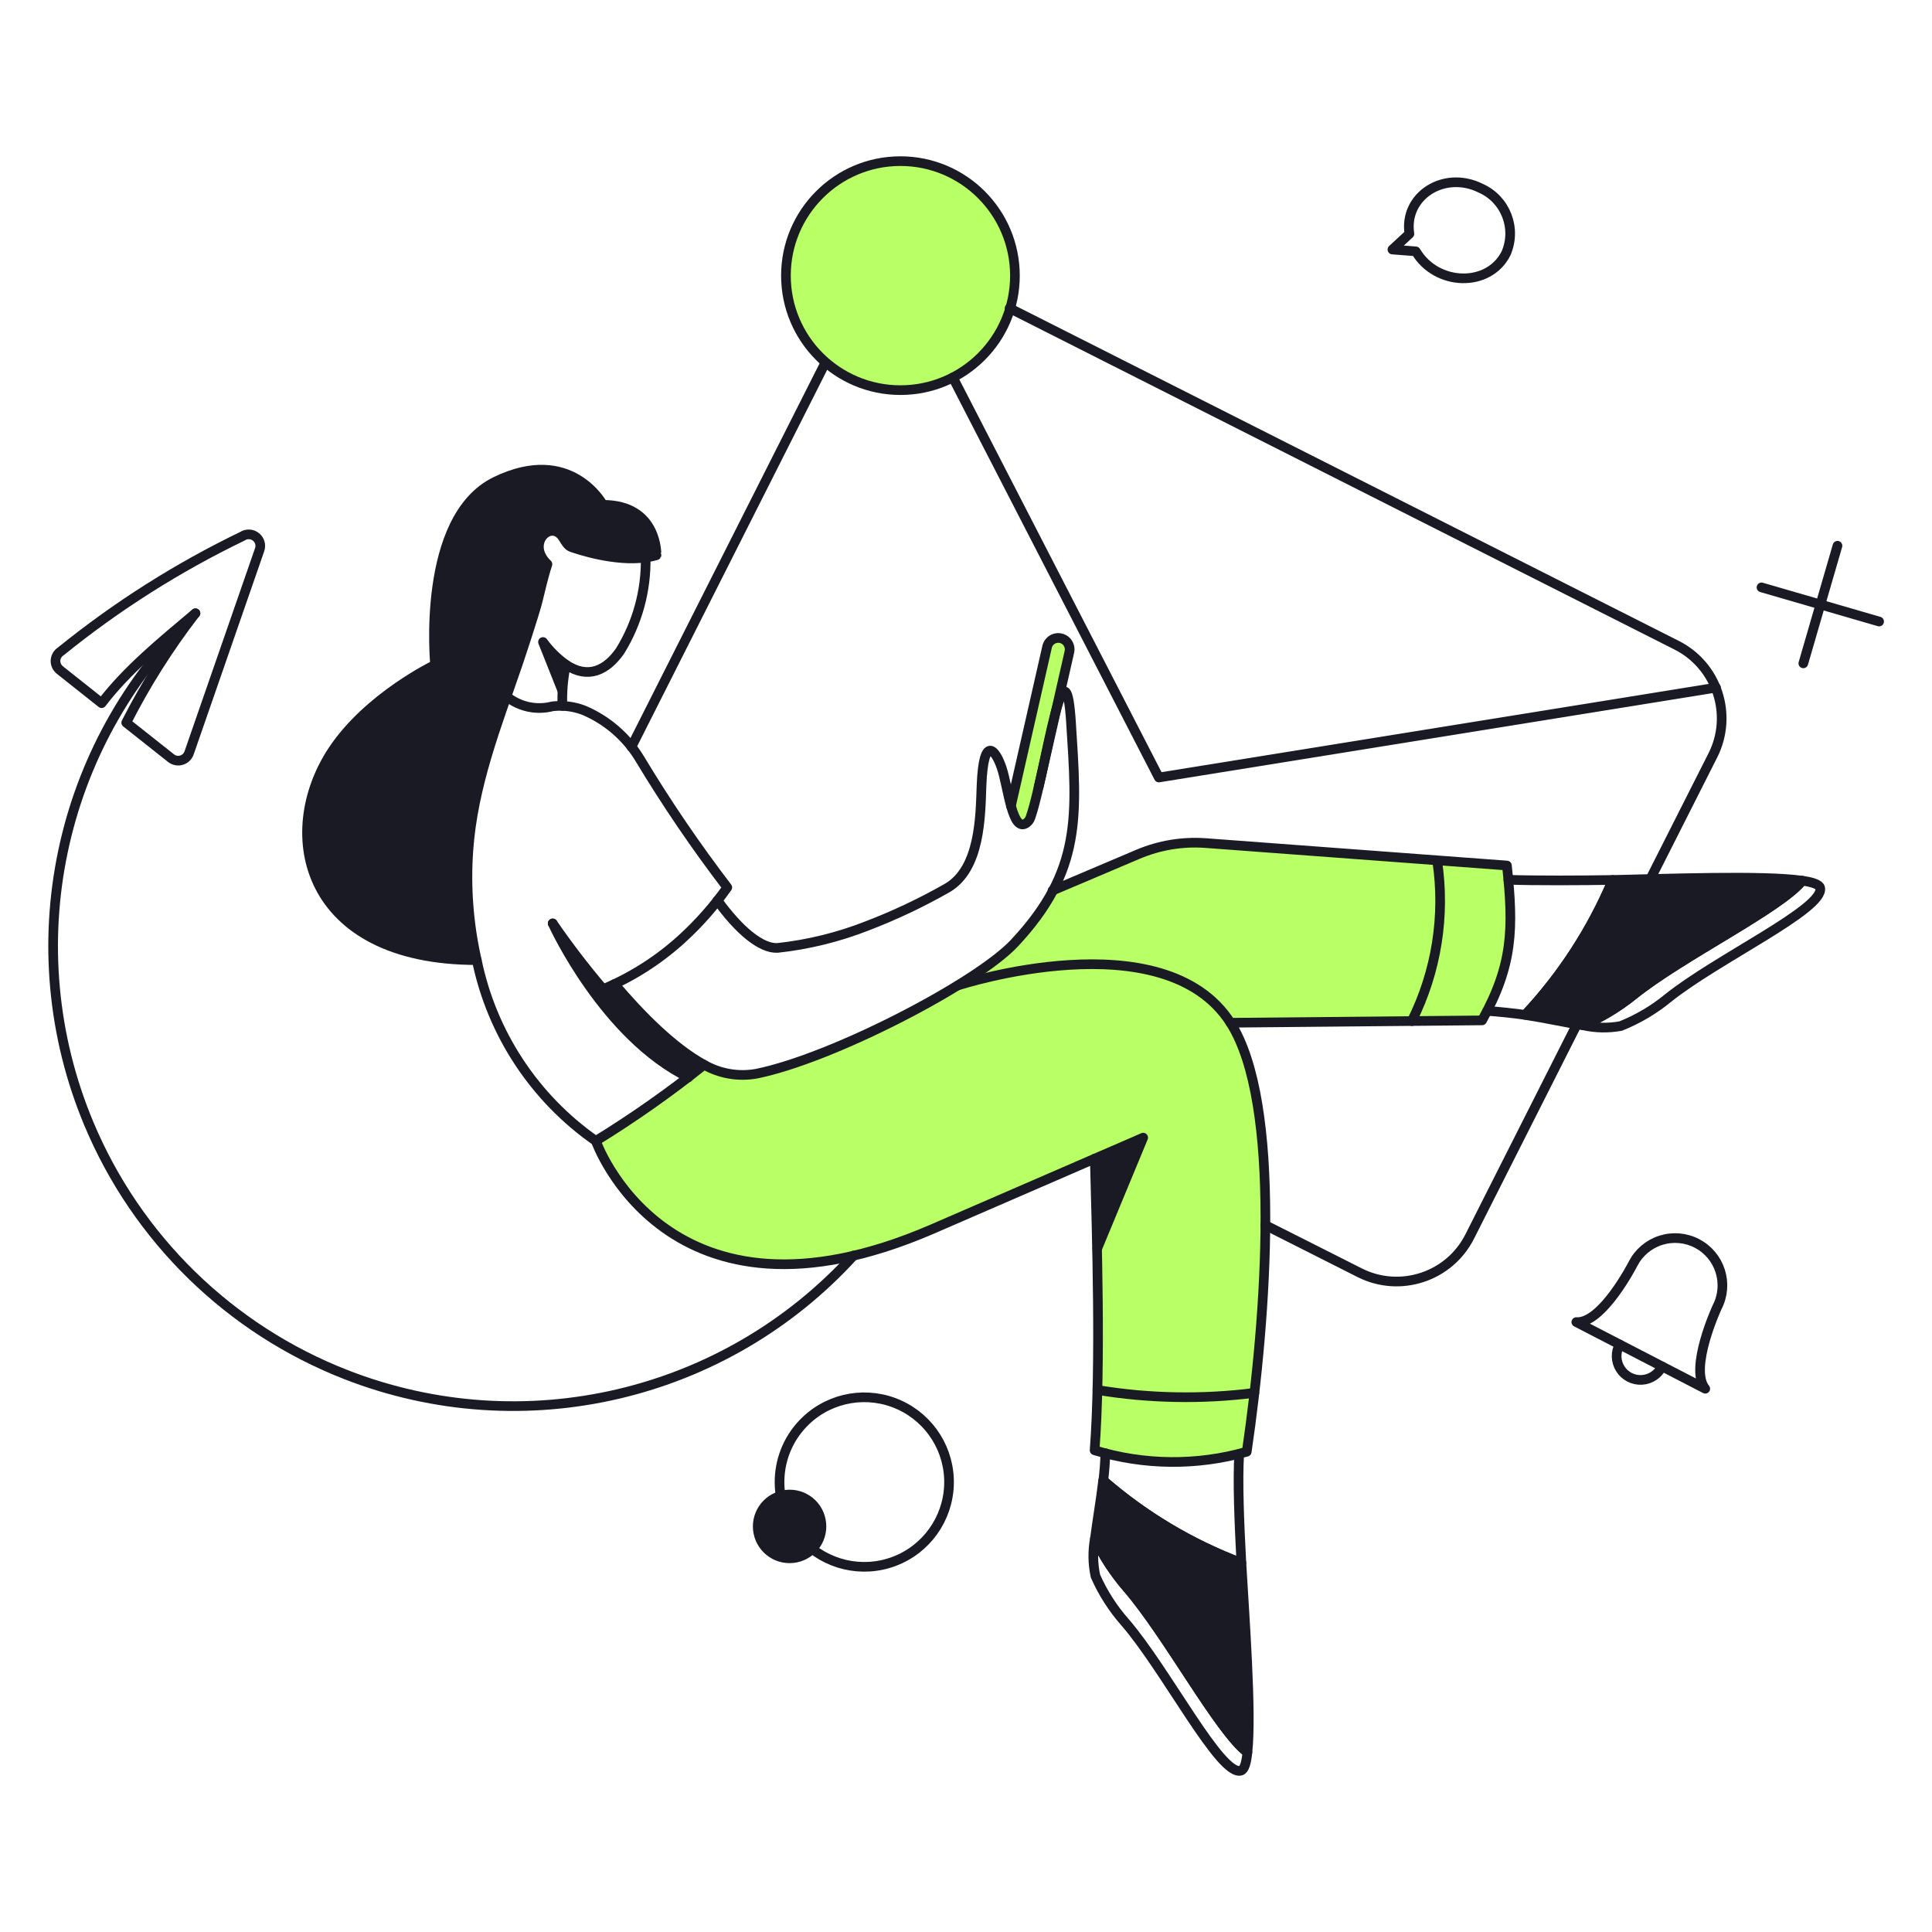
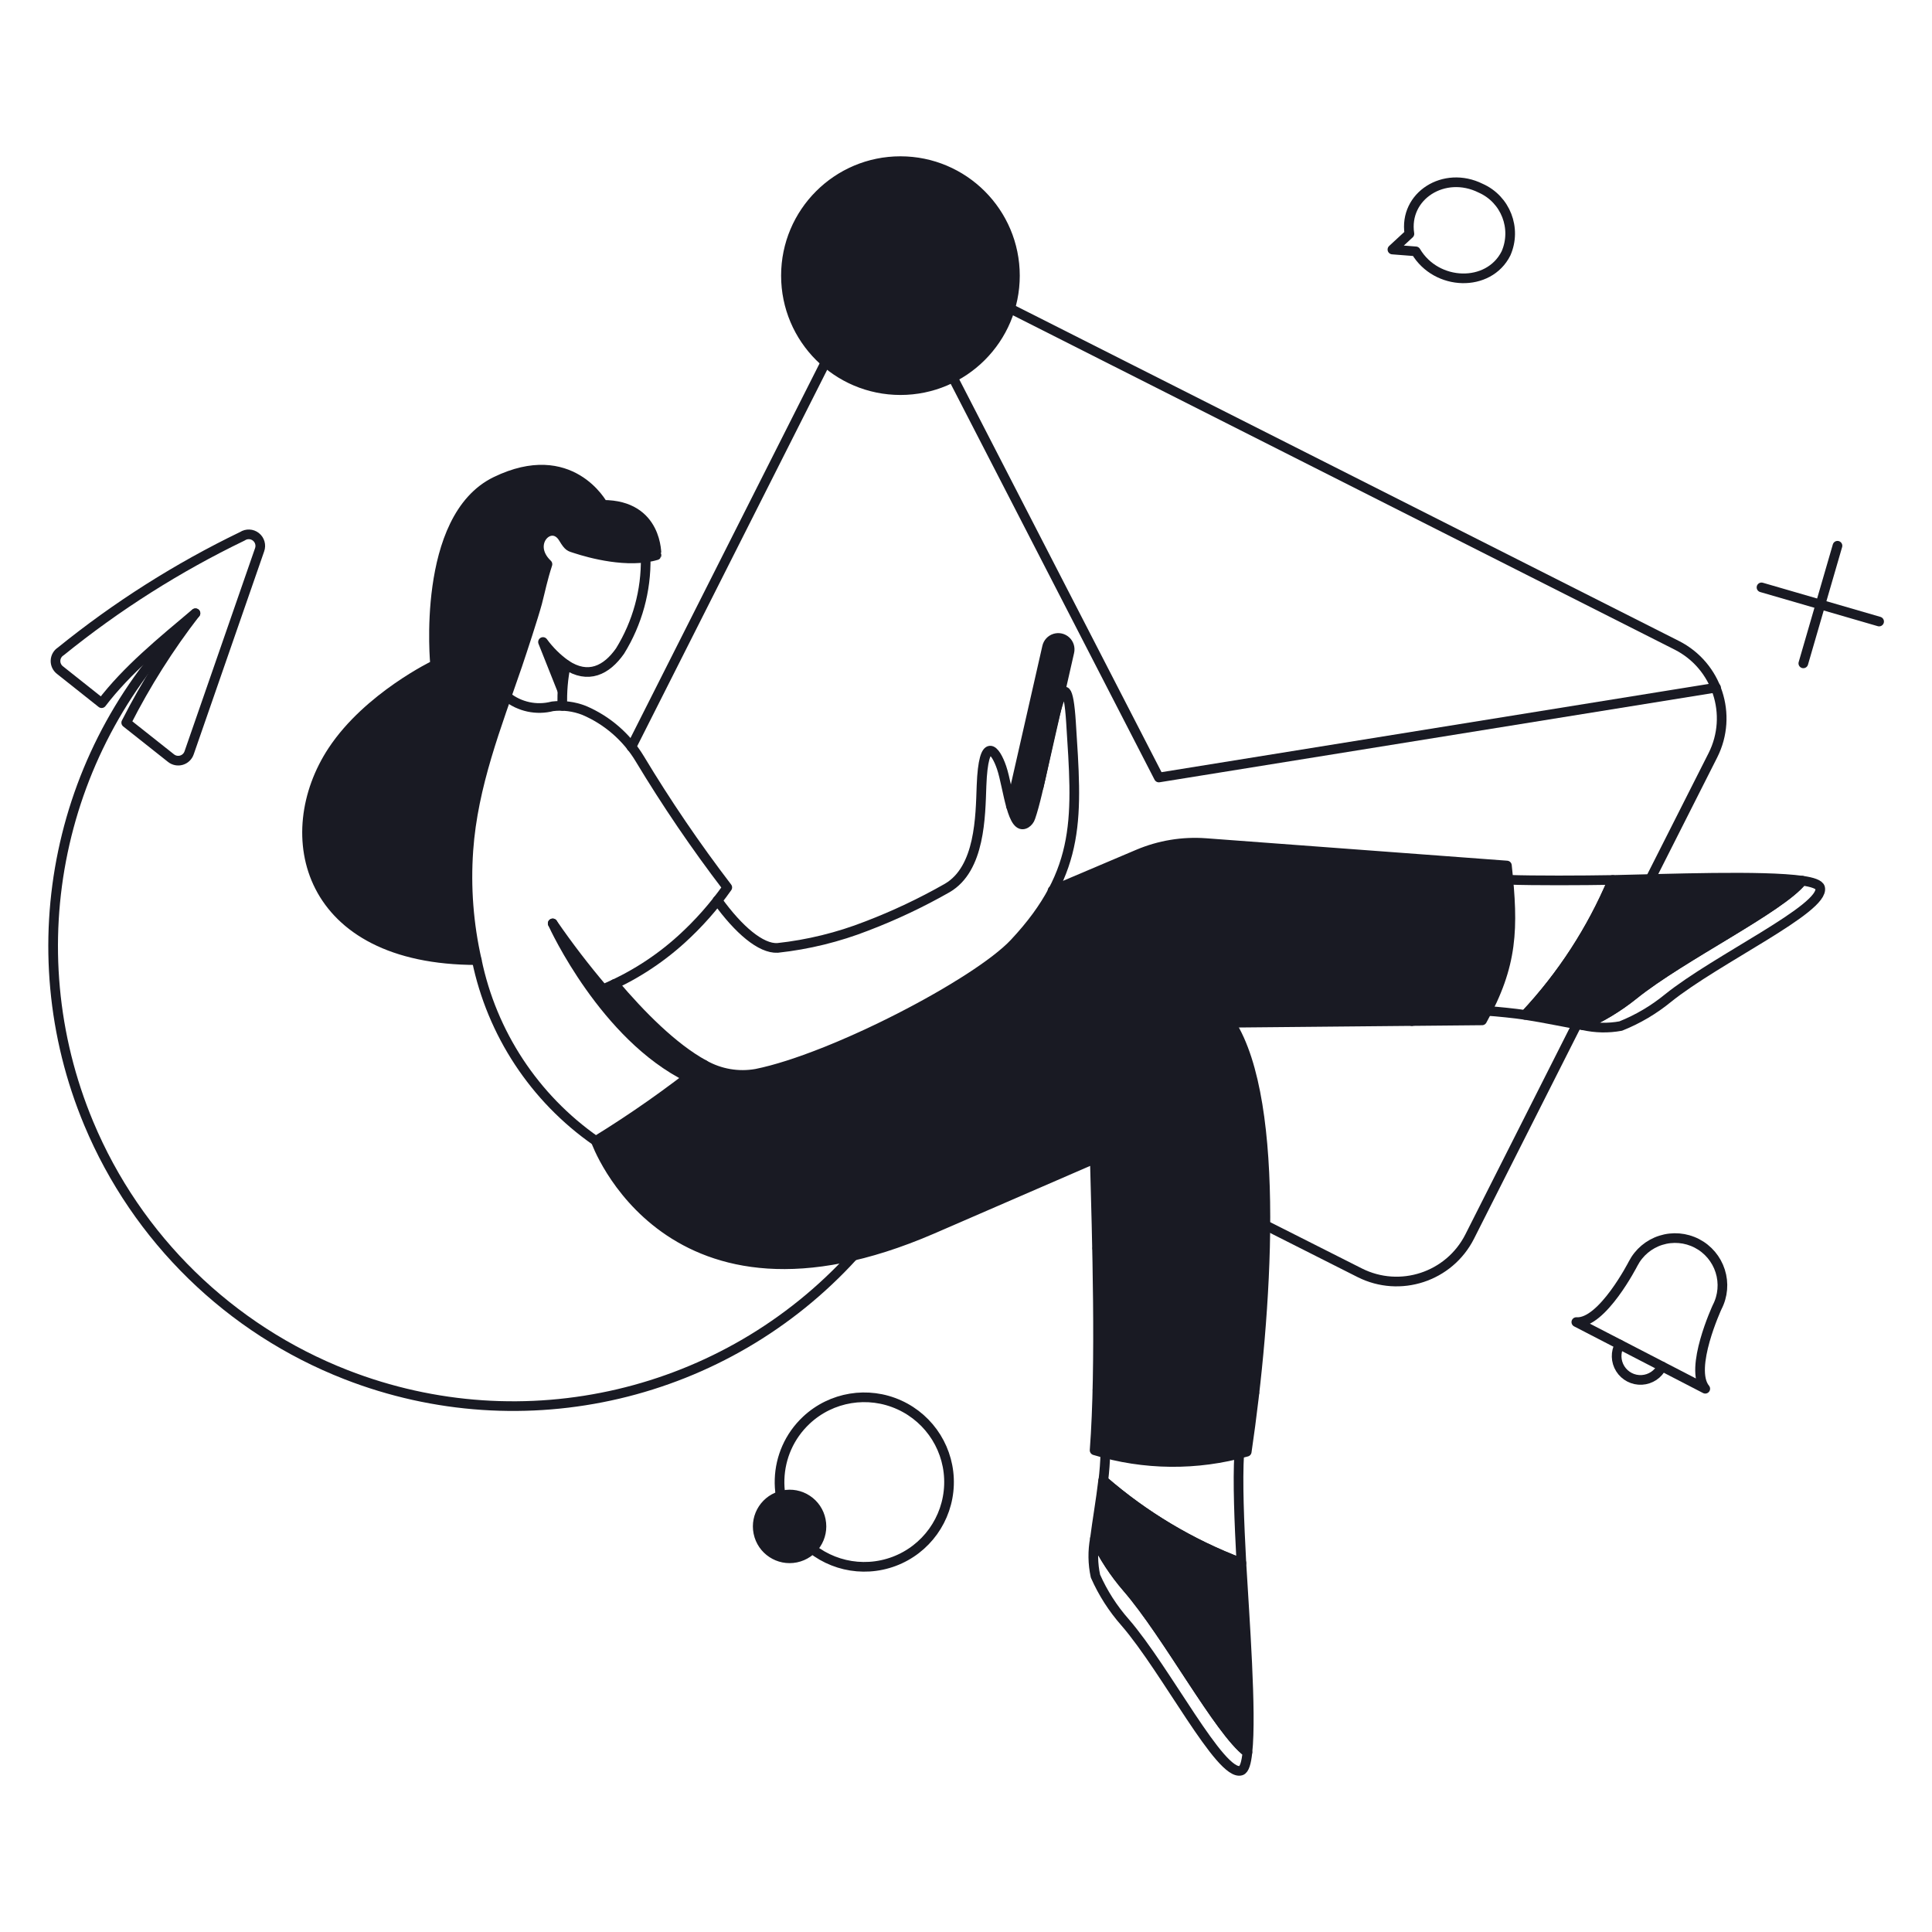
<svg xmlns="http://www.w3.org/2000/svg" fill="none" viewBox="-0.5 -0.5 200 200" id="Newsletter--Streamline-Bangalore.svg">
  <g id="Product-Newsletter-01">
    <g id="color 2">
-       <path id="Vector" fill="#b9ff66" d="m155.497 89.098 -30.348 -2.269a18.414 18.414 0 0 0 -8.602 1.418l-8.072 3.441a26.284 26.284 0 0 1 -3.97 5.426c-3.894 4.159 -18.829 11.891 -26.713 13.517a8.022 8.022 0 0 1 -5.407 -0.945 113.032 113.032 0 0 1 -11.207 7.923s7.373 21.003 34.825 9.131l21.835 -9.471 -4.783 11.475c0.132 6.56 0.17 15.162 -0.265 20.895a27.901 27.901 0 0 0 15.749 0.15c2.06 -13.99 3.629 -36.071 -1.702 -44.408l26.09 -0.246c3.287 -5.921 2.998 -9.288 2.569 -16.037Z" stroke-width="1" />
+       <path id="Vector" fill="#191a23" d="m155.497 89.098 -30.348 -2.269a18.414 18.414 0 0 0 -8.602 1.418l-8.072 3.441a26.284 26.284 0 0 1 -3.97 5.426c-3.894 4.159 -18.829 11.891 -26.713 13.517a8.022 8.022 0 0 1 -5.407 -0.945 113.032 113.032 0 0 1 -11.207 7.923s7.373 21.003 34.825 9.131l21.835 -9.471 -4.783 11.475c0.132 6.56 0.17 15.162 -0.265 20.895a27.901 27.901 0 0 0 15.749 0.15c2.06 -13.99 3.629 -36.071 -1.702 -44.408l26.09 -0.246c3.287 -5.921 2.998 -9.288 2.569 -16.037Z" stroke-width="1" />
      <g id="Vector_2">
-         <path fill="#b9ff66" d="m107.023 80.969 3.176 -13.971a1.183 1.183 0 1 0 -2.306 -0.529l-3.743 16.466" stroke-width="1" />
-         <path fill="#b9ff66" d="m107.023 80.969 3.176 -13.971a1.183 1.183 0 1 0 -2.306 -0.529l-3.743 16.466c0.471 1.736 1.735 4.065 2.874 -1.966Z" stroke-width="1" />
+         <path fill="#191a23" d="m107.023 80.969 3.176 -13.971a1.183 1.183 0 1 0 -2.306 -0.529l-3.743 16.466" stroke-width="1" />
+         <path fill="#191a23" d="m107.023 80.969 3.176 -13.971a1.183 1.183 0 1 0 -2.306 -0.529l-3.743 16.466c0.471 1.736 1.735 4.065 2.874 -1.966Z" stroke-width="1" />
      </g>
-       <path id="Vector_3" fill="#b9ff66" d="M104.566 28.034a11.853 11.853 0 1 1 -11.853 -11.853 11.861 11.861 0 0 1 11.853 11.853Z" stroke-width="1" />
+       <path id="Vector_3" fill="#191a23" d="M104.566 28.034a11.853 11.853 0 1 1 -11.853 -11.853 11.861 11.861 0 0 1 11.853 11.853Z" stroke-width="1" />
    </g>
    <g id="color 1">
      <path id="Vector_4" fill="#191a23" d="M166.464 90.592a47.333 47.333 0 0 1 -9.074 13.971c2.098 0.321 4.197 0.796 5.993 1.078a23.014 23.014 0 0 0 5.216 -3.155c4.975 -4.008 15.224 -8.98 17.468 -11.816 -4.065 -0.588 -14.009 -0.191 -19.602 -0.078Z" stroke-width="1" />
      <path id="Vector_5" fill="#191a23" d="M128.008 161.297a47.243 47.243 0 0 1 -14.311 -8.546c-0.246 2.099 -0.624 4.217 -0.851 6.032a23.293 23.293 0 0 0 3.346 5.104c4.179 4.802 9.529 14.859 12.438 17.015 0.456 -4.083 -0.299 -14.009 -0.622 -19.604Z" stroke-width="1" />
      <path id="Vector_6" fill="#191a23" d="M63.107 101.368c-0.378 0.189 -0.775 0.359 -1.172 0.529A84.422 84.422 0 0 1 56.715 95.091c0.17 0.398 5.388 11.683 14.046 15.937 0.567 -0.454 1.115 -0.889 1.626 -1.323 -3.235 -1.758 -6.596 -5.161 -9.28 -8.337Z" stroke-width="1" />
      <path id="Vector_7" fill="#191a23" d="M112.827 119.422s0.17 3.989 0.265 9.301l4.745 -11.456 -5.01 2.155Z" stroke-width="1" />
      <path id="Vector_8" fill="#191a23" d="M61.916 51.761s-3.31 -6.202 -11.097 -2.42c-7.787 3.782 -6.276 18.981 -6.276 18.981s-6.92 3.308 -10.607 8.885c-5.709 8.64 -2.835 21.684 14.919 21.684a38.878 38.878 0 0 1 -0.87 -11.362c0.473 -6.711 2.911 -12.855 5.067 -19.151 2.748 -8.138 2.158 -7.487 3.119 -10.473 -2.288 -2.174 0.435 -4.783 1.664 -2.667 0.52 0.856 0.645 0.89 1.061 1.02 2.253 0.705 6.34 1.492 8.557 0.758 0.003 -0.058 0.192 -5.256 -5.536 -5.256Z" stroke-width="1" />
      <path id="Vector_9" fill="#191a23" d="m57.719 71.006 -2.023 -5.067c0.675 0.904 1.47 1.711 2.363 2.401a22.646 22.646 0 0 0 -0.34 2.666Z" stroke-width="1" />
      <path id="Vector_10" fill="#191a23" d="M84.47 156.855a3.299 3.299 0 1 1 -3.894 -2.571 3.269 3.269 0 0 1 2.484 0.474 3.279 3.279 0 0 1 1.411 2.097Z" stroke-width="1" />
    </g>
    <g id="outlines">
      <path id="Vector_11" stroke="#191a23" d="M104.566 28.034a11.853 11.853 0 1 1 -11.853 -11.853 11.861 11.861 0 0 1 11.853 11.853Z" stroke-width="1" />
      <path id="Vector_12" stroke="#191a23" stroke-linecap="round" stroke-linejoin="round" d="m130.484 126.322 9.774 4.934a8.484 8.484 0 0 0 11.382 -3.743l11.192 -22.157" stroke-width="1" />
      <path id="Vector_13" stroke="#191a23" stroke-linecap="round" stroke-linejoin="round" d="m169.921 91.329 6.9 -13.649a8.483 8.483 0 0 0 -3.743 -11.381l-69.064 -34.893M64.865 76.814l20.037 -39.692" stroke-width="1" />
      <path id="Vector_14" stroke="#191a23" stroke-linecap="round" stroke-linejoin="round" d="m177.143 70.685 -57.68 9.301 -21.321 -41.407" stroke-width="1" />
      <path id="Vector_15" stroke="#191a23" stroke-linecap="round" stroke-linejoin="round" d="M87.858 129.479a47.618 47.618 0 0 1 -52.532 12.326 47.632 47.632 0 0 1 -26.638 -25.999 47.627 47.627 0 0 1 11.049 -52.816" stroke-width="1" />
      <path id="Vector_16" stroke="#191a23" stroke-linecap="round" stroke-linejoin="round" d="M57.719 72.575c-0.053 -1.433 0.069 -2.867 0.362 -4.271 2.304 1.541 4.209 0.583 5.607 -1.411a17.782 17.782 0 0 0 2.652 -9.669" stroke-width="1" />
      <path id="Vector_17" stroke="#191a23" stroke-linecap="round" stroke-linejoin="round" d="M56.715 95.091a84.398 84.398 0 0 0 5.218 6.806 28.41 28.41 0 0 0 8.115 -5.168 32.654 32.654 0 0 0 4.74 -5.362 145.113 145.113 0 0 1 -9.054 -13.309 12.397 12.397 0 0 0 -5.784 -5.025 6.802 6.802 0 0 0 -3.252 -0.416 5.389 5.389 0 0 1 -4.759 -1.025" stroke-width="1" />
      <path id="Vector_18" stroke="#191a23" stroke-linecap="round" stroke-linejoin="round" d="M155.648 90.573c2.571 0.095 7.675 0.076 10.795 0.019a47.339 47.339 0 0 1 -9.054 13.971c-0.964 -0.151 -3.006 -0.359 -3.932 -0.416" stroke-width="1" />
      <path id="Vector_19" stroke="#191a23" stroke-linecap="round" stroke-linejoin="round" d="M186.065 90.667c1.078 0.151 1.77 0.398 1.853 0.737 0.523 2.147 -10.714 7.363 -15.767 11.438a18.661 18.661 0 0 1 -4.876 2.874 9.709 9.709 0 0 1 -3.881 -0.076 22.866 22.866 0 0 0 5.222 -3.155c4.961 -4 15.2 -8.963 17.448 -11.818Z" stroke-width="1" />
      <path id="Vector_20" stroke="#191a23" stroke-linecap="round" stroke-linejoin="round" d="M166.464 90.592c5.596 -0.113 15.54 -0.51 19.601 0.076 -2.25 2.836 -12.492 7.813 -17.468 11.816a22.885 22.885 0 0 1 -5.218 3.157c-1.796 -0.284 -3.894 -0.756 -5.993 -1.078a47.34 47.34 0 0 0 9.077 -13.971v0Z" stroke-width="1" />
      <path id="Vector_21" stroke="#191a23" stroke-linecap="round" stroke-linejoin="round" d="M127.781 150.011c-0.17 2.836 0 7.014 0.227 11.305a47.367 47.367 0 0 1 -14.292 -8.545c0.113 -0.964 0.189 -1.928 0.208 -2.836" stroke-width="1" />
      <path id="Vector_22" stroke="#191a23" stroke-linecap="round" stroke-linejoin="round" d="M128.632 180.902c-0.113 1.095 -0.319 1.781 -0.662 1.89 -2.108 0.672 -7.754 -10.452 -12.005 -15.351a18.59 18.59 0 0 1 -3.063 -4.783 9.818 9.818 0 0 1 -0.057 -3.881 22.987 22.987 0 0 0 3.346 5.104c4.179 4.823 9.528 14.864 12.439 17.019Z" stroke-width="1" />
      <path id="Vector_23" stroke="#191a23" stroke-linecap="round" stroke-linejoin="round" d="M128.008 161.297c0.321 5.596 1.078 15.522 0.624 19.601 -2.911 -2.155 -8.274 -12.202 -12.438 -17.015a23.104 23.104 0 0 1 -3.346 -5.104c0.227 -1.815 0.605 -3.933 0.851 -6.032a47.231 47.231 0 0 0 14.309 8.549v0Z" stroke-width="1" />
      <path id="Vector_24" stroke="#191a23" stroke-linecap="round" stroke-linejoin="round" d="M70.763 111.028C62.105 106.774 56.887 95.488 56.715 95.091" stroke-width="1" />
      <path id="Vector_25" stroke="#191a23" stroke-linecap="round" stroke-linejoin="round" d="M63.107 101.368c2.687 3.176 6.052 6.595 9.283 8.358a8.088 8.088 0 0 0 5.406 0.926c7.89 -1.592 22.818 -9.358 26.713 -13.517 7.053 -7.532 6.473 -13.27 5.861 -22.856 -0.249 -3.894 -0.738 -3.801 -1.323 -1.99 -0.871 2.702 -1.969 9.254 -2.874 11.835 -0.085 0.26 -0.259 0.481 -0.492 0.624 -0.697 0.398 -1.135 -0.473 -1.492 -1.701 -0.379 -1.304 -0.65 -3.042 -1.002 -4.079 -0.618 -1.83 -1.879 -3.497 -2.08 1.872 -0.117 3.157 -0.125 8.595 -3.554 10.587a60.307 60.307 0 0 1 -8.318 3.932 35.991 35.991 0 0 1 -9.244 2.269c-1.721 0.092 -4.028 -1.872 -6.221 -4.915" stroke-width="1" />
      <path id="Vector_26" stroke="#191a23" stroke-linecap="round" stroke-linejoin="round" d="m107.023 80.969 3.176 -13.971a1.183 1.183 0 1 0 -2.306 -0.529l-3.743 16.466" stroke-width="1" />
      <path id="Vector_27" stroke="#191a23" stroke-linecap="round" stroke-linejoin="round" d="M112.833 119.44c2.949 -1.267 5.009 -2.173 5.009 -2.173l-4.75 11.456" stroke-width="1" />
      <path id="Vector_28" stroke="#191a23" stroke-linecap="round" stroke-linejoin="round" d="M72.389 109.724a111.087 111.087 0 0 1 -11.211 7.885A30.271 30.271 0 0 1 48.855 98.891" stroke-width="1" />
      <path id="Vector_29" stroke="#191a23" stroke-linecap="round" stroke-linejoin="round" d="m108.46 91.688 8.866 -3.762a15.109 15.109 0 0 1 6.957 -1.153l31.213 2.325c0.702 6.532 0.619 10.289 -2.571 16.031l-26.052 0.246" stroke-width="1" />
      <path id="Vector_30" stroke="#191a23" stroke-linecap="round" stroke-linejoin="round" d="M61.916 51.761s-3.31 -6.202 -11.097 -2.42c-7.787 3.782 -6.276 18.981 -6.276 18.981s-6.92 3.308 -10.607 8.885c-5.709 8.64 -2.835 21.684 14.919 21.684a38.878 38.878 0 0 1 -0.87 -11.362c0.473 -6.711 2.911 -12.855 5.067 -19.151 0.492 -1.456 1.664 -5.01 2.061 -6.485 0.359 -1.379 0.529 -2.344 1.059 -3.988 -2.288 -2.174 0.435 -4.783 1.664 -2.667 0.542 0.895 0.648 0.844 1.242 1.04 1.471 0.484 5.433 1.581 8.381 0.697 -0.002 0.003 0.187 -5.214 -5.541 -5.214Z" stroke-width="1" />
      <path id="Vector_31" stroke="#191a23" stroke-linecap="round" stroke-linejoin="round" d="M24.596 55.012A96.519 96.519 0 0 0 5.805 66.923a1.185 1.185 0 0 0 -0.095 1.947l4.31 3.422c2.612 -3.426 6.153 -6.321 9.711 -9.312a71.255 71.255 0 0 0 -7.164 11.329l4.638 3.674a1.193 1.193 0 0 0 1.872 -0.548L26.373 56.416a1.194 1.194 0 0 0 -1.777 -1.405v0Z" stroke-width="1" />
      <path id="Vector_32" stroke="#191a23" stroke-linecap="round" stroke-linejoin="round" d="M152.774 18.98c-3.762 -1.873 -7.978 0.796 -7.373 4.726l-1.758 1.625 2.42 0.189c2.136 3.611 7.562 3.763 9.339 0.208a5.131 5.131 0 0 0 -2.628 -6.748Z" stroke-width="1" />
      <path id="Vector_33" stroke="#191a23" stroke-linecap="round" stroke-linejoin="round" d="M175.158 128.213a4.903 4.903 0 0 0 -3.734 -0.318 4.886 4.886 0 0 0 -2.864 2.417s-3.195 6.24 -5.879 6.05l13.347 6.9c-1.72 -2.08 1.229 -8.45 1.229 -8.45a4.884 4.884 0 0 0 0.318 -3.734 4.891 4.891 0 0 0 -2.417 -2.865v0Z" stroke-width="1" />
      <path id="Vector_34" stroke="#191a23" stroke-linecap="round" stroke-linejoin="round" d="M171.547 140.955a2.47 2.47 0 1 1 -4.386 -2.269" stroke-width="1" />
      <path id="Vector_35" stroke="#191a23" stroke-linecap="round" stroke-linejoin="round" d="m189.715 55.996 -3.535 12.175" stroke-width="1" />
      <path id="Vector_36" stroke="#191a23" stroke-linecap="round" stroke-linejoin="round" d="m194.025 63.841 -12.175 -3.535" stroke-width="1" />
      <path id="Vector_37" stroke="#191a23" stroke-linecap="round" stroke-linejoin="round" d="M113.111 143.393a56.327 56.327 0 0 0 16.239 0.298" stroke-width="1" />
      <path id="Vector_38" stroke="#191a23" stroke-linecap="round" stroke-linejoin="round" d="M148.275 88.607a27.885 27.885 0 0 1 -2.628 16.599" stroke-width="1" />
      <path id="Vector_39" stroke="#191a23" stroke-linecap="round" stroke-linejoin="round" d="M84.47 156.855a3.299 3.299 0 1 1 -3.894 -2.571 3.269 3.269 0 0 1 2.484 0.474 3.277 3.277 0 0 1 1.411 2.097v0Z" stroke-width="1" />
      <path id="Vector_40" stroke="#191a23" stroke-linecap="round" stroke-linejoin="round" d="M82.976 146.514a8.769 8.769 0 0 1 9.62 -1.58 8.773 8.773 0 0 1 -0.543 16.203 8.777 8.777 0 0 1 -9.492 -2.221 8.778 8.778 0 0 1 0.416 -12.402Z" stroke-width="1" />
      <path id="Vector_41" stroke="#191a23" stroke-linecap="round" stroke-linejoin="round" d="M61.179 117.609s7.373 21.003 34.825 9.131l16.829 -7.3c0.209 7.942 0.649 21.384 -0.02 30.193a27.907 27.907 0 0 0 15.748 0.151c2.061 -13.991 3.654 -36.075 -1.683 -44.409 -6.913 -10.799 -28.168 -3.876 -28.168 -3.876" stroke-width="1" />
      <path id="Vector_42" stroke="#191a23" stroke-linecap="round" stroke-linejoin="round" d="M58.081 68.305a10.411 10.411 0 0 1 -2.37 -2.345l2.008 5.047" stroke-width="1" />
    </g>
  </g>
</svg>
